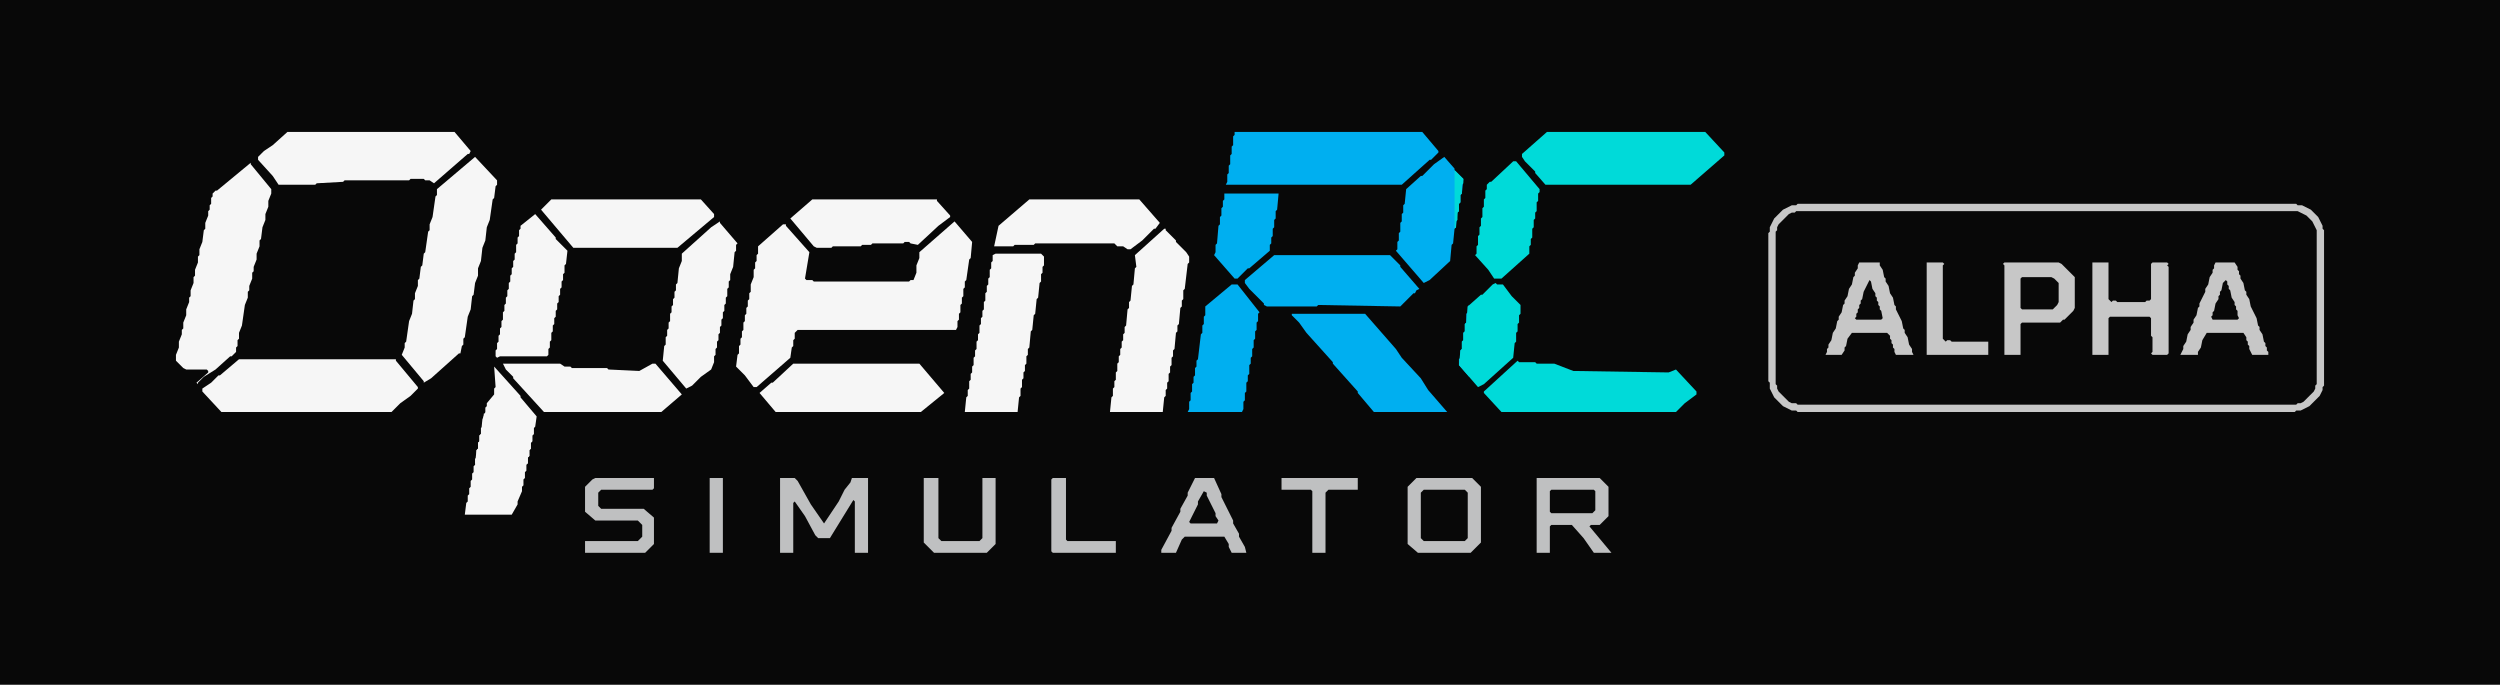
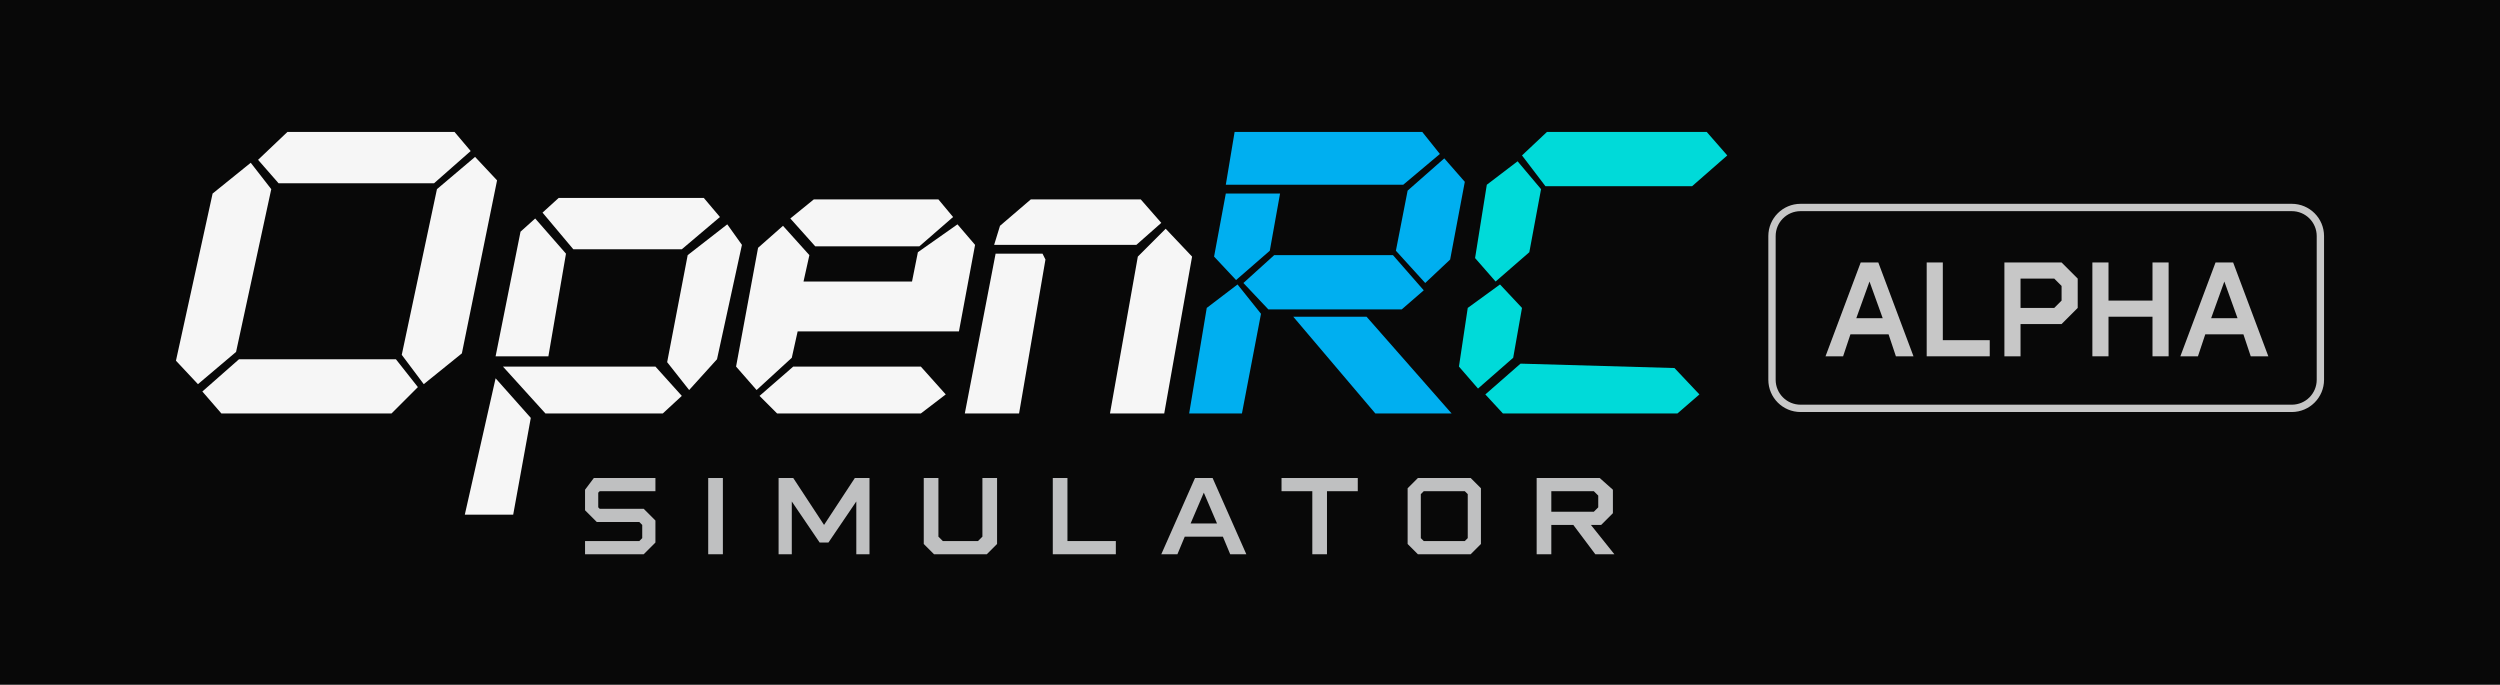
<svg xmlns="http://www.w3.org/2000/svg" viewBox="-5 223 1705 467" width="1705" height="467">
  <rect x="-5" y="223" width="1705" height="467" fill="#080808" />
-   <g id="Open" fill="#F6F6F6" fill-rule="evenodd">
-     <path id="Open-part-1" d="M332,473 L333,487 L332,488 L332,492 L327,498 L327,500 L326,501 L326,504 L324,509 L323,519 L322,520 L322,524 L321,525 L321,529 L320,530 L319,539 L355,539 L355,535 L356,534 L356,530 L357,529 L357,525 L358,524 L358,520 L359,519 L359,515 L360,514 L361,507 L350,494 L350,493 Z" />
-     <path id="Open-part-2" d="M513,491 L524,504 L623,504 L639,491 L622,471 L536,471 L522,484 L521,484 Z" />
-     <path id="Open-part-3" d="M338,471 L340,475 L345,480 L345,481 L366,504 L446,504 L460,492 L442,471 L440,471 L431,476 L410,475 L409,474 L385,474 L384,473 L380,473 L377,471 Z" />
-     <path id="Open-part-4" d="M133,490 L146,504 L262,504 L268,498 L275,493 L280,488 L280,487 L265,469 L265,468 L158,468 L145,479 L144,479 L139,484 L133,488 Z" />
-     <path id="Open-part-5" d="M705,396 L674,396 L672,397 L672,401 L671,402 L671,406 L670,407 L670,412 L669,413 L669,417 L668,418 L668,422 L667,423 L667,428 L666,429 L666,434 L665,435 L665,439 L664,440 L664,444 L663,445 L663,450 L662,451 L662,455 L661,456 L661,461 L660,462 L660,466 L659,467 L659,472 L658,473 L658,477 L657,478 L657,482 L656,483 L656,488 L655,489 L655,493 L654,494 L653,504 L689,504 L690,494 L691,493 L691,488 L692,487 L692,482 L693,481 L693,477 L694,476 L694,472 L695,471 L695,466 L696,465 L696,461 L697,460 L698,449 L699,448 L700,438 L701,437 L702,427 L703,426 L704,416 L705,415 L705,410 L706,409 L706,405 L707,404 L707,398 Z" />
-     <path id="Open-part-6" d="M790,379 L789,379 L769,397 L770,405 L769,406 L768,417 L767,418 L766,428 L765,429 L765,433 L764,434 L763,445 L762,446 L762,450 L761,451 L761,455 L760,456 L760,460 L759,461 L759,465 L758,466 L758,470 L757,471 L757,476 L756,477 L756,482 L755,483 L755,487 L754,488 L754,493 L753,494 L752,504 L788,504 L789,494 L790,493 L790,489 L791,488 L791,484 L792,483 L792,478 L793,477 L793,473 L794,472 L794,467 L795,466 L795,462 L796,461 L797,450 L798,449 L798,445 L799,444 L800,433 L801,432 L801,428 L802,427 L802,421 L803,420 L805,403 L806,402 L806,398 L804,395 L797,388 L797,387 L790,380 Z" />
-     <path id="Open-part-7" d="M658,388 L646,374 L622,395 L622,399 L620,404 L620,409 L618,414 L616,414 L615,415 L550,415 L549,414 L545,414 L544,413 L547,395 L531,377 L531,376 L529,376 L512,391 L512,396 L511,397 L511,401 L510,402 L510,406 L509,407 L509,412 L507,417 L507,422 L506,423 L506,427 L505,428 L505,432 L504,433 L504,437 L503,438 L503,442 L502,443 L502,448 L501,449 L501,453 L500,454 L500,458 L499,459 L499,464 L498,465 L497,473 L503,479 L509,487 L511,487 L534,467 L535,460 L536,459 L536,455 L537,454 L537,450 L539,448 L647,448 L648,446 L648,442 L649,441 L649,437 L650,436 L650,431 L651,430 L651,426 L652,425 L652,420 L653,419 L653,415 L654,414 L656,400 L657,399 Z" />
-     <path id="Open-part-8" d="M486,374 L480,378 L460,396 L460,401 L458,406 L457,416 L456,417 L456,421 L455,422 L455,426 L454,427 L454,431 L453,432 L453,436 L452,437 L452,442 L451,443 L451,447 L450,448 L450,452 L449,453 L449,458 L448,459 L447,469 L463,488 L467,486 L473,480 L480,475 L482,470 L482,466 L483,465 L483,461 L484,460 L484,456 L485,455 L485,451 L486,450 L486,446 L487,445 L487,441 L488,440 L488,436 L489,435 L489,431 L490,430 L490,426 L491,425 L491,420 L492,419 L492,415 L493,414 L493,410 L495,405 L496,395 L497,394 L497,390 L498,389 L486,375 Z" />
-     <path id="Open-part-9" d="M360,369 L350,377 L350,379 L349,380 L349,384 L348,385 L348,389 L347,390 L347,395 L346,396 L346,400 L345,401 L345,405 L344,406 L344,410 L343,411 L343,415 L342,416 L342,420 L341,421 L341,425 L340,426 L340,430 L339,431 L339,435 L338,436 L338,441 L337,442 L337,446 L336,447 L336,451 L335,452 L335,456 L334,457 L334,461 L333,462 L333,466 L334,467 L336,466 L368,466 L369,465 L369,461 L370,460 L370,456 L371,455 L371,450 L372,449 L372,445 L373,444 L373,440 L374,439 L374,435 L375,434 L375,430 L376,429 L376,425 L377,424 L377,420 L378,419 L378,415 L379,414 L379,410 L380,409 L380,404 L381,403 L382,394 L374,386 L374,385 Z" />
-     <path id="Open-part-10" d="M673,391 L686,391 L687,390 L700,390 L701,389 L755,389 L757,391 L761,391 L764,393 L766,393 L774,387 L782,379 L783,379 L786,375 L772,359 L697,359 L676,377 Z" />
-     <path id="Open-part-11" d="M534,372 L550,391 L552,392 L562,392 L563,391 L582,391 L583,390 L589,390 L590,389 L611,389 L612,388 L615,388 L616,389 L621,390 L635,377 L643,371 L643,370 L634,360 L634,359 L549,359 Z" />
-     <path id="Open-part-12" d="M364,366 L386,392 L457,392 L482,371 L482,369 L473,359 L371,359 Z" />
-     <path id="Open-part-13" d="M166,334 L143,353 L142,353 L140,355 L140,357 L139,358 L139,362 L138,363 L138,366 L137,367 L137,370 L135,375 L135,379 L134,380 L133,388 L131,393 L131,397 L130,398 L130,402 L128,407 L128,411 L127,412 L127,416 L125,421 L125,425 L124,426 L124,429 L122,434 L122,438 L120,443 L120,447 L119,448 L119,451 L117,456 L117,460 L115,465 L115,469 L120,474 L122,475 L136,475 L137,476 L137,477 L129,484 L130,485 L130,484 L134,480 L142,475 L152,466 L153,466 L156,463 L156,460 L157,459 L157,455 L158,454 L158,450 L160,445 L162,431 L164,426 L164,422 L165,421 L165,418 L167,413 L167,409 L168,408 L168,405 L170,400 L170,396 L172,391 L172,387 L173,386 L174,378 L176,373 L176,369 L178,364 L178,360 L180,355 L180,352 L166,335 Z" />
-     <path id="Open-part-14" d="M319,330 L293,352 L293,356 L292,357 L290,371 L288,376 L288,380 L287,381 L285,395 L284,396 L283,404 L282,405 L281,413 L280,414 L280,418 L278,423 L278,427 L277,428 L276,437 L274,442 L272,456 L271,457 L271,460 L269,465 L284,483 L284,484 L289,481 L308,464 L309,464 L310,459 L311,458 L311,454 L312,453 L314,439 L316,434 L317,425 L318,424 L319,416 L321,411 L321,406 L323,401 L324,392 L326,387 L327,378 L329,373 L331,359 L332,358 L333,350 L334,349 L334,346 Z" />
-     <path id="Open-part-15" d="M171,332 L181,343 L185,349 L210,349 L211,348 L229,347 L230,346 L274,346 L275,345 L284,345 L285,346 L288,346 L291,348 L314,328 L315,328 L316,326 L305,313 L191,313 L181,322 L175,326 L171,330 Z" />
+   <g id="Open" fill="#F6F6F6">
+     <path id="O-top" d="M171 332 L191 313 L305 313 L316 326 L291 348 L185 348 Z" />
+     <path id="O-left" d="M166 334 L180 352 L156 463 L130 485 L115 469 L140 355 Z" />
+     <path id="O-right" d="M319 330 L334 346 L310 464 L284 485 L269 465 L293 352 Z" />
+     <path id="O-bottom" d="M133 490 L158 468 L265 468 L280 487 L262 505 L146 505 Z" />
+     <path id="p-top" d="M365 368 L376 358 L475 358 L486 371 L460 393 L386 393 Z" />
+     <path id="p-left" d="M360 372 L381 396 L369 466 L333 466 L350 381 Z" />
+     <path id="p-right" d="M491 376 L501 390 L484 468 L465 489 L450 470 L464 397 Z" />
+     <path id="p-bottom" d="M338 473 L367 505 L447 505 L460 493 L442 473 Z" />
+     <path id="e-top" d="M534 372 L550 359 L635 359 L645 371 L622 391 L551 391 Z" />
+     <path id="e-middle" d="M529 377 L547 397 L543 415 L617 415 L621 395 L648 376 L660 390 L649 449 L539 449 L535 467 L511 489 L497 473 L512 392 Z" />
+     <path id="e-bottom" d="M513 493 L536 473 L623 473 L640 492 L623 505 L525 505 Z" />
+     <path id="n-top" d="M673 390 L677 377 L698 359 L773 359 L787 375 L770 390 Z" />
+     <path id="n-left" d="M674 396 L706 396 L708 400 L690 505 L653 505 Z" />
+     <path id="n-right" d="M790 379 L808 398 L789 505 L752 505 L771 398 Z" />
  </g>
-   <g id="p-descender" fill="#F6F6F6" fill-rule="evenodd">
-     <path id="p-descender-part-1" d="M325,505 L324,514 L323,515 L323,519 L322,520 L322,524 L321,525 L321,529 L320,530 L320,535 L319,536 L319,540 L318,541 L318,545 L317,546 L317,550 L316,551 L316,555 L315,556 L315,560 L314,561 L314,565 L313,566 L312,574 L344,574 L348,567 L348,565 L351,558 L351,555 L352,554 L352,550 L353,549 L353,545 L354,544 L354,540 L355,539 L355,535 L356,534 L356,530 L357,529 L357,525 L358,524 L358,520 L359,519 L359,505 Z" />
+   <g id="p-descender" fill="#F6F6F6">
+     <path id="p-tail" d="M333 481 L357 508 L345 574 L312 574 Z" />
  </g>
-   <g id="R" fill="#00AFF0" fill-rule="evenodd">
-     <path id="R-part-1" d="M876,437 L876,438 L881,443 L886,450 L904,470 L904,471 L921,490 L921,491 L932,504 L982,504 L969,489 L964,481 L951,467 L947,461 L926,437 Z" />
-     <path id="R-part-2" d="M997,431 L996,432 L996,436 L995,437 L995,443 L994,444 L994,449 L993,450 L993,455 L992,456 L992,461 L991,462 L991,467 L990,468 L990,472 L997,480 Z" />
-     <path id="R-part-3" d="M839,417 L835,417 L817,432 L817,438 L816,439 L816,444 L815,445 L815,450 L814,451 L812,468 L811,469 L811,473 L810,474 L810,479 L809,480 L809,484 L808,485 L808,490 L807,491 L807,496 L806,497 L806,502 L805,504 L842,504 L843,502 L843,497 L844,496 L844,491 L845,490 L845,484 L846,483 L846,479 L847,478 L847,472 L848,471 L848,467 L849,466 L849,461 L850,460 L850,455 L851,454 L851,449 L852,448 L852,443 L853,442 L853,437 L854,436 Z" />
-     <path id="R-part-4" d="M844,414 L844,416 L847,420 L857,430 L857,431 L859,432 L893,432 L894,431 L950,432 L959,423 L960,423 L961,421 L963,420 L950,405 L950,404 L943,397 L864,397 Z" />
-     <path id="R-part-5" d="M867,355 L830,355 L830,359 L829,360 L829,364 L828,365 L828,370 L827,371 L827,376 L826,377 L825,389 L824,390 L824,395 L823,397 L837,413 L839,413 L846,406 L847,406 L861,394 L861,390 L862,389 L862,385 L863,384 L863,379 L864,378 L864,373 L865,372 L865,367 L866,366 Z" />
-     <path id="R-part-6" d="M980,330 L973,335 L965,343 L964,343 L954,352 L953,362 L952,363 L952,368 L951,369 L951,374 L950,375 L950,381 L949,382 L949,387 L948,388 L948,393 L947,394 L966,416 L970,414 L984,401 L985,390 L986,389 L987,379 L988,378 L989,368 L990,367 L990,362 L991,361 L991,356 L992,355 L993,345 L987,339 L987,338 Z" />
-     <path id="R-part-7" d="M831,349 L951,349 L970,332 L971,332 L976,327 L976,326 L965,313 L837,313 L837,315 L836,316 L836,322 L835,323 L835,328 L834,329 L834,335 L833,336 L833,341 L832,342 L832,347 Z" />
+   <g id="R" fill="#00AFF0">
+     <path id="R-top" d="M831 349 L952 349 L977 328 L965 313 L837 313 Z" />
+     <path id="R-right" d="M947 394 L967 416 L984 400 L994 347 L980 331 L955 353 Z" />
+     <path id="R-upper-left" d="M823 398 L838 414 L861 394 L868 355 L831 355 Z" />
+     <path id="R-middle" d="M843 416 L860 434 L951 434 L966 421 L945 397 L864 397 Z" />
+     <path id="R-lower-left" d="M806 505 L842 505 L855 437 L839 417 L818 433 Z" />
+     <path id="R-leg" d="M877 439 L933 505 L985 505 L927 439 Z" />
  </g>
-   <g id="C" fill="#00DAD9" fill-rule="evenodd">
-     <path id="C-part-1" d="M1007,490 L1007,491 L1019,504 L1138,504 L1144,498 L1152,492 L1152,490 L1138,475 L1133,477 L1068,476 L1055,471 L1043,471 L1042,470 L1031,470 L1030,469 Z" />
-     <path id="C-part-2" d="M1020,417 L1016,417 L1015,416 L1013,417 L1006,424 L1005,424 L996,432 L995,443 L994,444 L994,449 L993,450 L993,455 L992,456 L992,461 L991,462 L990,472 L1003,487 L1007,485 L1027,467 L1028,457 L1029,456 L1029,450 L1030,449 L1030,444 L1031,443 L1031,438 L1032,437 L1032,431 L1026,425 Z" />
-     <path id="C-part-3" d="M987,338 L987,384 L987,379 L988,378 L988,374 L989,373 L989,368 L990,367 L990,362 L991,361 L991,356 L992,355 L992,349 L993,348 L993,345 L987,339 Z" />
-     <path id="C-part-4" d="M1029,333 L1027,333 L1012,347 L1011,347 L1009,349 L1009,352 L1008,353 L1008,358 L1007,359 L1007,364 L1006,365 L1006,371 L1005,372 L1005,377 L1004,378 L1004,383 L1003,384 L1003,390 L1002,391 L1002,396 L1001,397 L1010,407 L1014,413 L1019,413 L1038,396 L1038,391 L1039,390 L1039,386 L1040,385 L1040,379 L1041,378 L1041,373 L1042,372 L1042,368 L1043,367 L1043,361 L1044,360 L1044,355 L1045,354 L1045,352 Z" />
-     <path id="C-part-5" d="M1033,328 L1033,330 L1035,333 L1042,340 L1042,341 L1049,349 L1148,349 L1171,329 L1171,327 L1158,313 L1050,313 Z" />
+   <g id="C" fill="#00DAD9">
+     <path id="C-top" d="M1033 329 L1050 313 L1159 313 L1173 329 L1149 350 L1049 350 Z" />
+     <path id="C-upper-left" d="M1001 399 L1015 415 L1038 395 L1046 352 L1030 333 L1009 349 Z" />
+     <path id="C-lower-left" d="M990 473 L1003 488 L1027 467 L1033 433 L1018 417 L996 433 Z" />
+     <path id="C-bottom" d="M1008 492 L1020 505 L1139 505 L1154 492 L1137 474 L1032 471 Z" />
  </g>
  <g id="SIMULATOR" fill="#BFC0C1" fill-rule="evenodd">
-     <path id="SIMULATOR-part-1" d="M1043,549 L1043,600 L1052,600 L1052,582 L1053,581 L1067,581 L1075,590 L1082,600 L1094,600 L1079,582 L1080,581 L1086,581 L1092,575 L1092,555 L1086,549 Z M1052,558 L1053,557 L1082,557 L1083,558 L1083,571 L1081,573 L1053,573 L1052,572 Z" />
-     <path id="SIMULATOR-part-3" d="M961,549 L955,555 L955,594 L962,600 L998,600 L1005,593 L1005,555 L999,549 Z M966,557 L994,557 L996,559 L996,590 L994,592 L966,592 L964,590 L964,559 Z" />
-     <path id="SIMULATOR-part-5" d="M869,549 L869,557 L889,557 L890,558 L890,600 L899,600 L899,559 L901,557 L921,557 L921,549 Z" />
-     <path id="SIMULATOR-part-6" d="M810,549 L805,559 L805,561 L800,570 L800,572 L794,583 L794,585 L787,598 L787,600 L797,600 L801,591 L803,589 L830,589 L833,594 L833,596 L835,600 L845,600 L844,596 L840,589 L840,587 L836,580 L836,578 L828,562 L828,560 L823,549 Z M816,558 L818,559 L818,561 L824,573 L824,575 L826,578 L825,580 L807,580 L806,579 L812,567 L812,565 Z" />
-     <path id="SIMULATOR-part-8" d="M713,549 L712,550 L712,599 L713,600 L756,600 L756,592 L723,592 L722,591 L722,549 Z" />
-     <path id="SIMULATOR-part-9" d="M625,549 L625,593 L632,600 L668,600 L674,594 L674,549 L665,549 L665,590 L663,592 L637,592 L635,590 L635,549 Z" />
-     <path id="SIMULATOR-part-10" d="M527,549 L527,600 L536,600 L536,566 L537,565 L544,575 L551,588 L553,590 L561,590 L577,564 L578,565 L578,600 L587,600 L587,549 L576,549 L575,552 L571,557 L567,565 L557,580 L548,567 L539,551 L537,549 Z" />
-     <path id="SIMULATOR-part-11" d="M479,549 L479,600 L488,600 L488,549 Z" />
-     <path id="SIMULATOR-part-12" d="M399,550 L394,555 L394,572 L401,578 L430,578 L433,581 L433,589 L430,592 L394,592 L394,600 L435,600 L441,594 L441,576 L434,570 L405,570 L403,568 L403,559 L405,557 L440,557 L441,556 L441,549 L401,549 Z" />
+     <path id="SIMULATOR-S" d="M400 549 L442 549 L442 558 L404 558 L403 559 L403 569 L404 570 L434 570 L442 578 L442 593 L434 601 L394 601 L394 592 L431 592 L433 590 L433 581 L431 579 L402 579 L394 571 L394 557 Z" />
+     <path id="SIMULATOR-I" d="M478 549 L488 549 L488 601 L478 601 Z" />
+     <path id="SIMULATOR-M" d="M526 601 L526 549 L536 549 L557 581 L578 549 L588 549 L588 601 L579 601 L579 565 L560 593 L554 593 L535 565 L535 601 Z" />
+     <path id="SIMULATOR-U" d="M625 549 L635 549 L635 589 L638 592 L662 592 L665 589 L665 549 L675 549 L675 594 L668 601 L632 601 L625 594 Z" />
+     <path id="SIMULATOR-L" d="M713 549 L723 549 L723 592 L756 592 L756 601 L713 601 Z" />
+     <path id="SIMULATOR-A" d="M787 601 L810 549 L822 549 L845 601 L834 601 L829 589 L803 589 L798 601 Z M807 580 L825 580 L816 559 Z" />
+     <path id="SIMULATOR-T" d="M869 549 L921 549 L921 558 L900 558 L900 601 L890 601 L890 558 L869 558 Z" />
+     <path id="SIMULATOR-O" d="M962 549 L998 549 L1005 556 L1005 594 L998 601 L962 601 L955 594 L955 556 Z M966 558 L994 558 L996 560 L996 590 L994 592 L966 592 L964 590 L964 560 Z" />
+     <path id="SIMULATOR-R" d="M1043 549 L1086 549 L1095 557 L1095 573 L1087 581 L1080 581 L1096 601 L1083 601 L1068 581 L1053 581 L1053 601 L1043 601 Z M1053 558 L1082 558 L1085 561 L1085 569 L1082 572 L1053 572 Z" />
  </g>
  <g id="ALPHA" fill="#C7C7C7" fill-rule="evenodd">
-     <path id="alpha-part-0" d="M1506,402 L1505,404 L1505,406 L1504,407 L1504,409 L1502,412 L1501,417 L1499,420 L1499,422 L1495,430 L1495,432 L1494,433 L1493,438 L1491,441 L1491,443 L1489,446 L1489,448 L1487,451 L1486,456 L1484,459 L1484,461 L1482,465 L1494,465 L1494,463 L1496,460 L1497,455 L1500,450 L1525,450 L1527,453 L1527,455 L1528,456 L1528,458 L1529,459 L1529,461 L1531,465 L1542,465 L1542,463 L1541,462 L1541,460 L1540,459 L1540,457 L1539,456 L1538,451 L1536,448 L1536,446 L1535,445 L1534,440 L1530,432 L1529,427 L1527,424 L1527,422 L1526,421 L1525,416 L1523,413 L1523,411 L1522,410 L1522,408 L1521,407 L1521,405 L1519,402 Z M1513,414 L1514,415 L1514,417 L1515,418 L1515,420 L1516,421 L1517,426 L1519,429 L1519,431 L1520,432 L1520,434 L1521,435 L1521,438 L1522,440 L1521,441 L1504,441 L1503,439 L1504,438 L1504,436 L1505,435 L1506,430 L1508,427 L1508,425 L1509,424 L1509,422 L1510,421 L1511,416 Z" />
-     <path id="alpha-part-2" d="M1422,402 L1422,465 L1433,465 L1433,440 L1434,439 L1461,439 L1462,440 L1462,452 L1463,453 L1463,463 L1462,464 L1463,465 L1473,465 L1474,464 L1474,405 L1473,404 L1474,403 L1473,402 L1463,402 L1462,403 L1462,427 L1461,428 L1459,428 L1458,429 L1439,429 L1438,428 L1436,428 L1435,429 L1433,427 L1433,402 Z" />
-     <path id="alpha-part-3" d="M1399,402 L1362,402 L1361,403 L1362,404 L1362,465 L1373,465 L1373,444 L1374,443 L1400,443 L1402,441 L1403,441 L1409,435 L1410,433 L1410,412 L1401,403 Z M1373,413 L1374,412 L1394,412 L1396,413 L1399,416 L1399,429 L1398,431 L1395,434 L1374,434 L1373,433 Z" />
-     <path id="alpha-part-5" d="M1309,402 L1309,465 L1351,465 L1351,456 L1326,456 L1325,455 L1323,455 L1322,456 L1320,454 L1320,404 L1321,403 L1320,402 Z" />
-     <path id="alpha-part-6" d="M1263,402 L1262,404 L1262,406 L1260,409 L1260,411 L1259,412 L1258,417 L1256,420 L1255,425 L1253,428 L1253,430 L1252,431 L1251,436 L1249,439 L1249,441 L1248,442 L1247,447 L1245,450 L1244,455 L1242,458 L1242,460 L1241,461 L1241,463 L1240,465 L1251,465 L1253,462 L1253,460 L1254,459 L1255,454 L1258,450 L1282,450 L1284,452 L1284,454 L1285,455 L1285,457 L1286,458 L1286,460 L1287,461 L1287,463 L1288,465 L1300,465 L1299,463 L1299,461 L1297,458 L1296,453 L1294,450 L1294,448 L1293,447 L1292,442 L1288,434 L1288,432 L1287,431 L1286,426 L1284,423 L1283,418 L1281,415 L1281,413 L1280,412 L1279,407 L1277,404 L1277,402 Z M1270,414 L1271,415 L1272,420 L1274,423 L1274,425 L1275,426 L1275,428 L1276,429 L1276,431 L1277,432 L1277,434 L1278,435 L1279,440 L1278,441 L1261,441 L1260,440 L1261,439 L1261,437 L1262,436 L1262,434 L1263,433 L1263,431 L1264,430 L1264,428 L1265,427 L1266,422 Z" />
-     <path id="alpha-part-8" d="M1202,378 L1202,381 L1201,382 L1201,483 L1202,484 L1202,488 L1205,494 L1211,500 L1217,503 L1220,503 L1221,504 L1560,504 L1561,503 L1564,503 L1570,500 L1577,493 L1579,489 L1579,487 L1580,486 L1580,380 L1579,379 L1579,377 L1576,371 L1571,366 L1565,363 L1562,363 L1561,362 L1221,362 L1220,363 L1217,363 L1211,366 L1205,372 Z M1206,381 L1207,380 L1207,378 L1208,376 L1215,369 L1217,368 L1219,368 L1220,367 L1562,367 L1568,370 L1572,374 L1575,380 L1575,485 L1574,486 L1574,488 L1573,490 L1566,497 L1564,498 L1562,498 L1561,499 L1221,499 L1220,498 L1217,498 L1215,497 L1208,490 L1207,488 L1207,486 L1206,485 Z" />
+     <path id="ALPHA-A-first" d="M1240 466 L1264 402 L1276 402 L1300 466 L1288 466 L1283 451 L1257 451 L1252 466 Z M1261 440 L1279 440 L1270 415 Z" />
+     <path id="ALPHA-L" d="M1309 402 L1320 402 L1320 455 L1352 455 L1352 466 L1309 466 Z" />
+     <path id="ALPHA-P" d="M1362 402 L1401 402 L1412 413 L1412 433 L1401 444 L1373 444 L1373 466 L1362 466 Z M1373 413 L1396 413 L1401 418 L1401 428 L1396 433 L1373 433 Z" />
+     <path id="ALPHA-H" d="M1422 402 L1433 402 L1433 428 L1463 428 L1463 402 L1474 402 L1474 466 L1463 466 L1463 439 L1433 439 L1433 466 L1422 466 Z" />
+     <path id="ALPHA-A-last" d="M1482 466 L1506 402 L1518 402 L1542 466 L1530 466 L1525 451 L1499 451 L1494 466 Z M1503 440 L1521 440 L1512 415 Z" />
+     <path id="ALPHA-frame" d="M1223 362 L1558 362 C1570.15 362 1580 371.85 1580 384 L1580 482 C1580 494.15 1570.15 504 1558 504 L1223 504 C1210.85 504 1201 494.15 1201 482 L1201 384 C1201 371.85 1210.85 362 1223 362 Z M1223 367 L1558 367 C1567.39 367 1575 374.61 1575 384 L1575 482 C1575 491.39 1567.39 499 1558 499 L1223 499 C1213.61 499 1206 491.39 1206 482 L1206 384 C1206 374.61 1213.61 367 1223 367 Z" />
  </g>
</svg>
